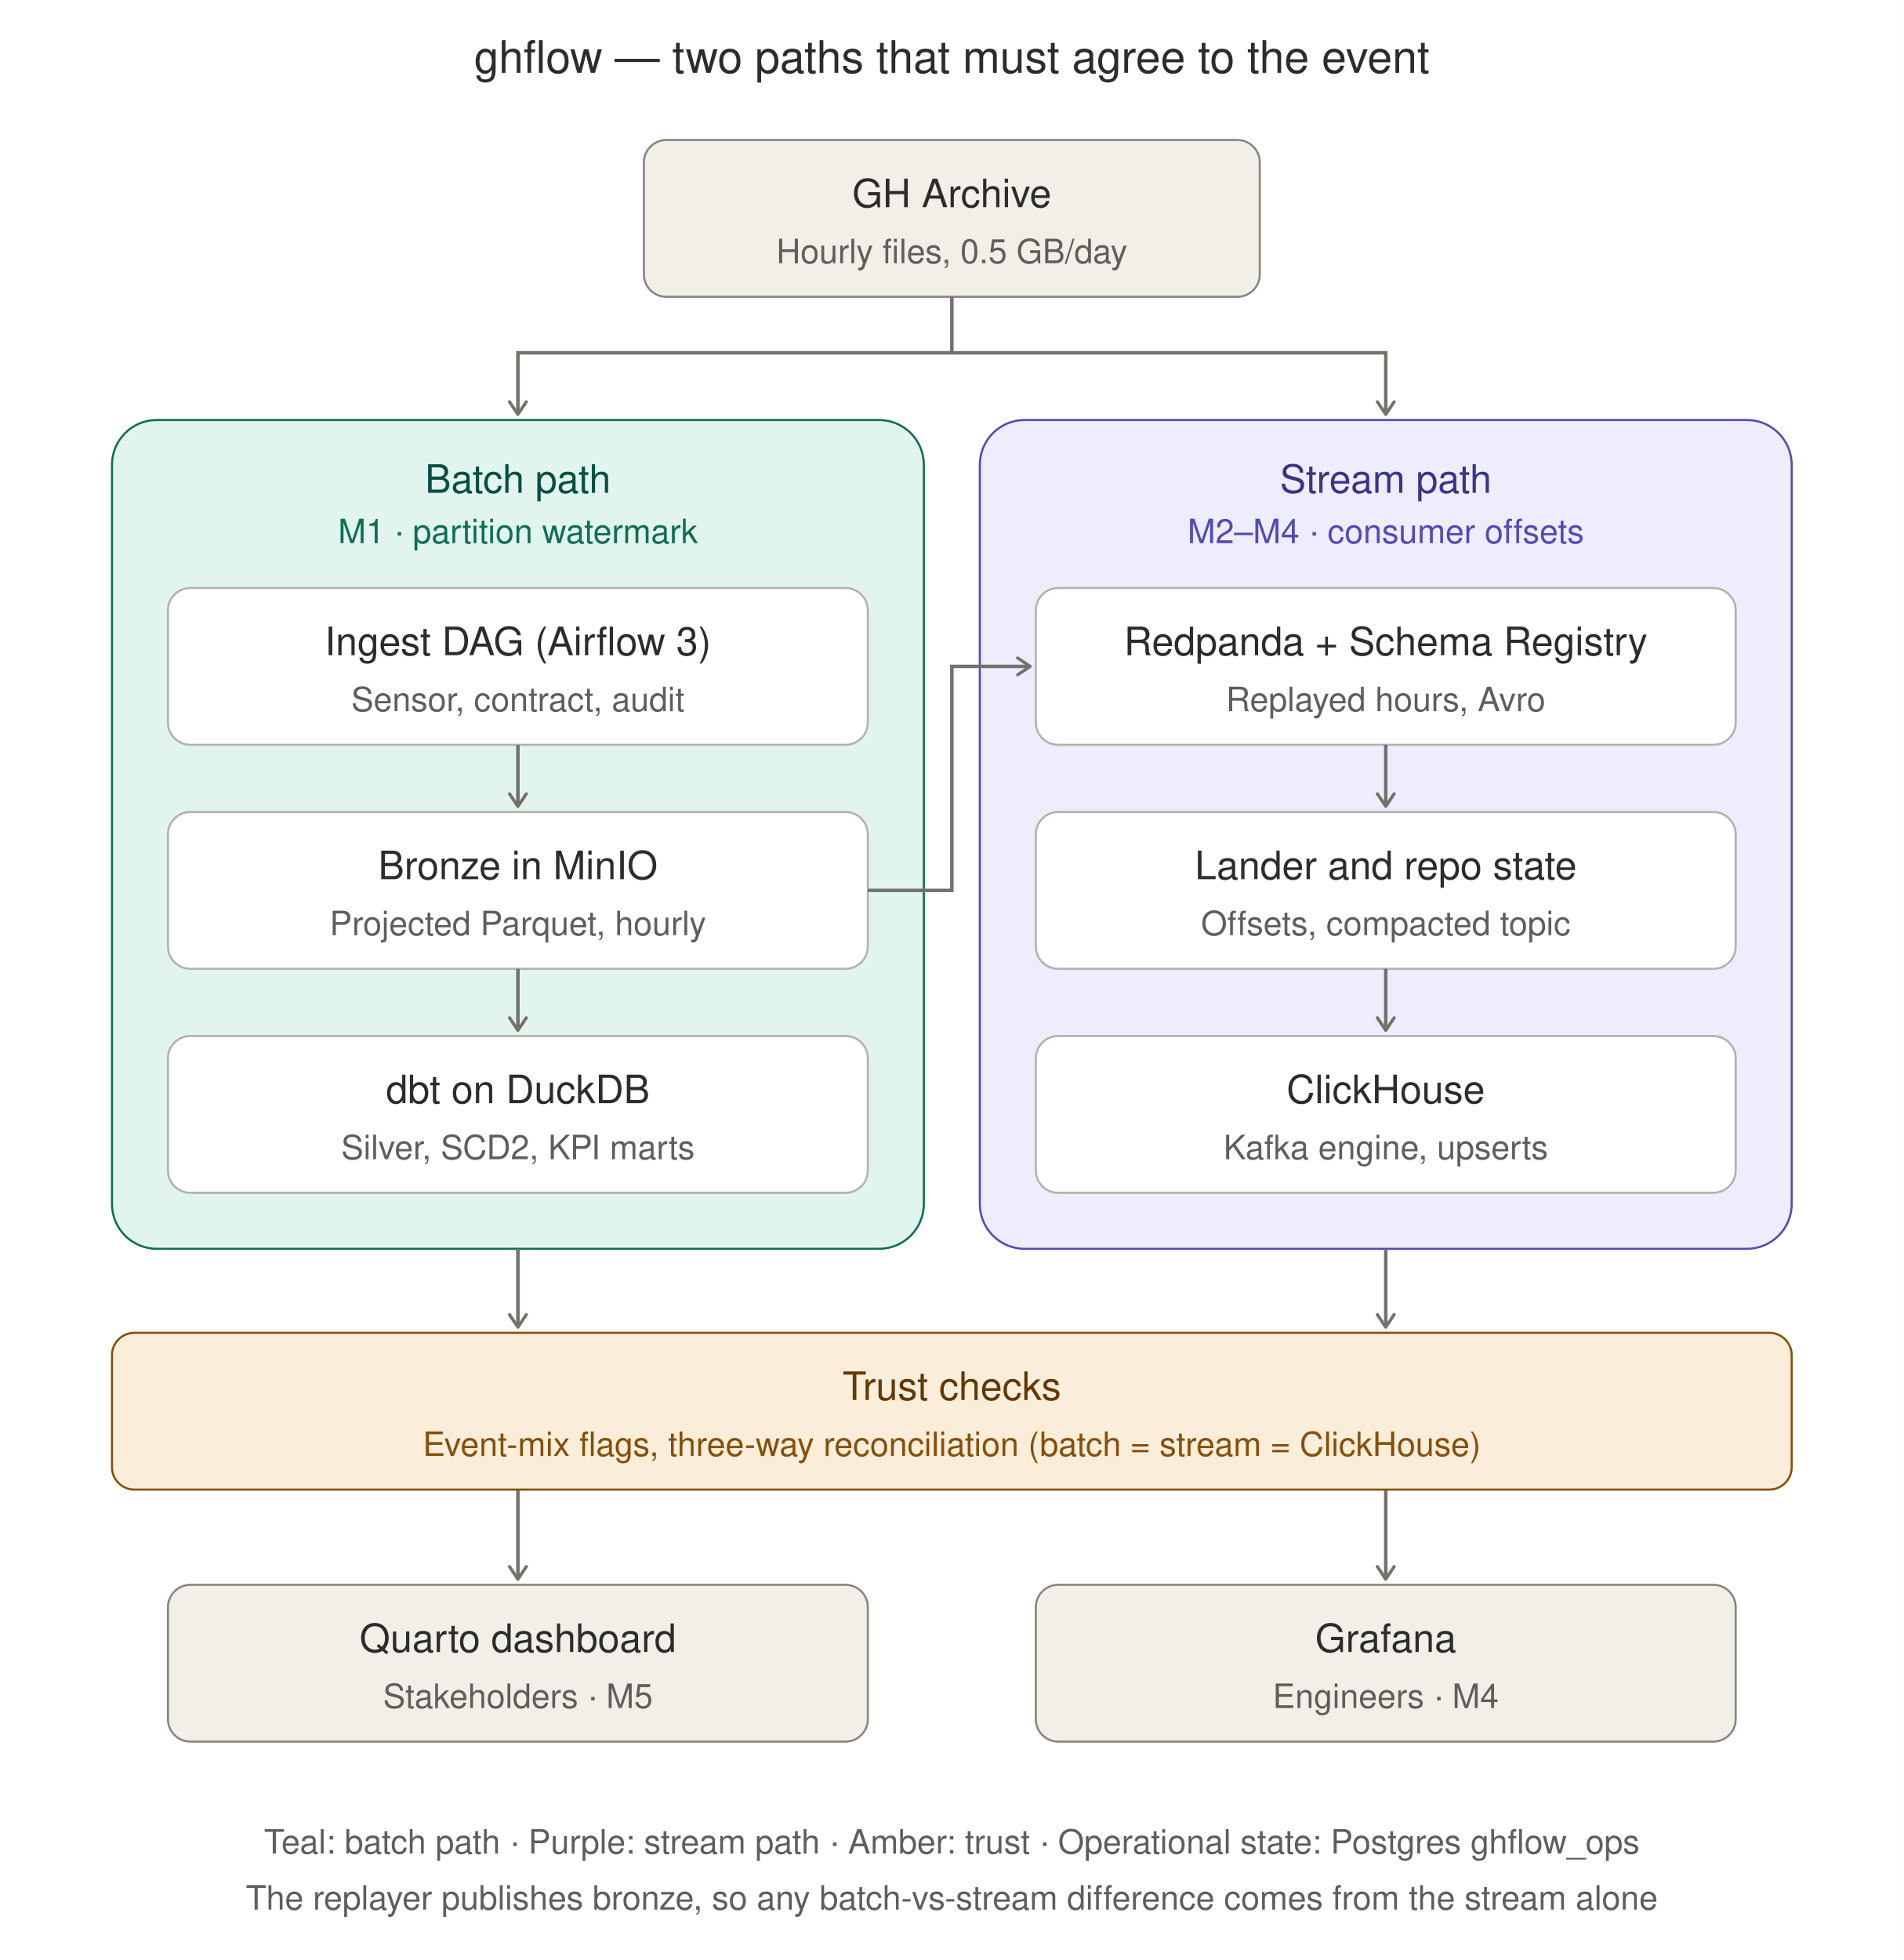
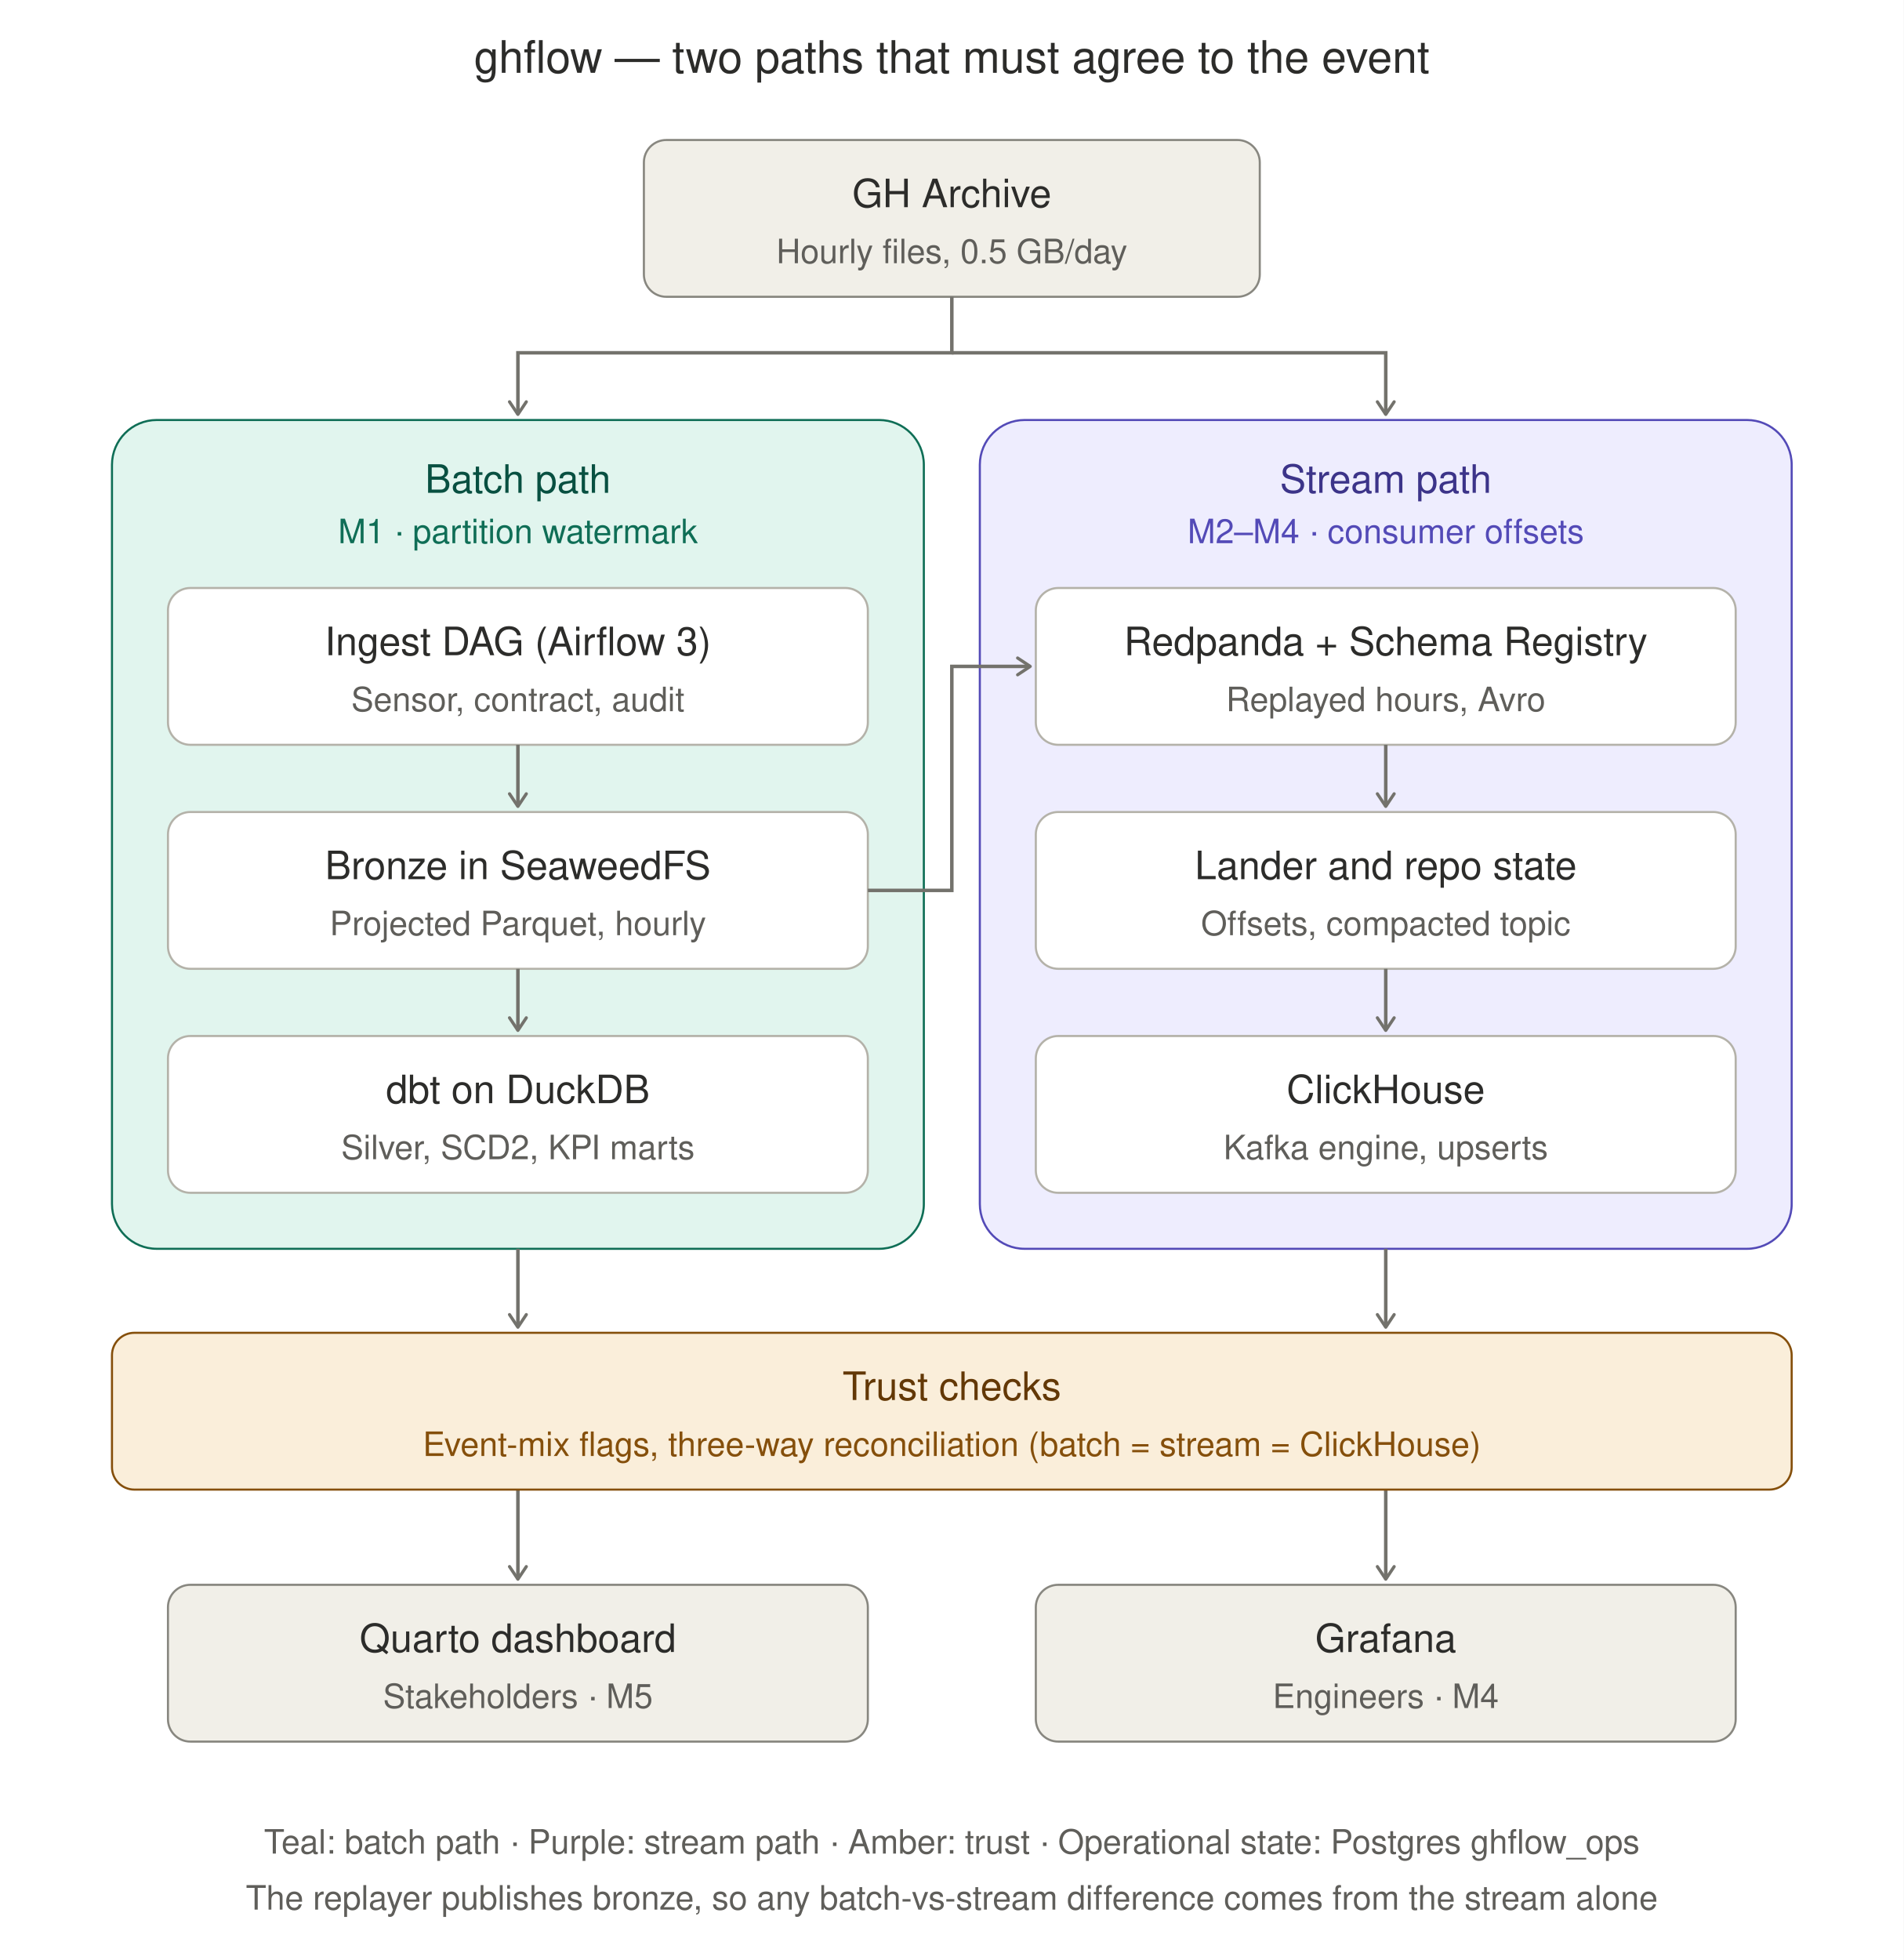
<svg xmlns="http://www.w3.org/2000/svg" width="680" height="700" viewBox="0 0 680 700" role="img" font-family="-apple-system, 'Segoe UI', Helvetica, Arial, sans-serif">
  <defs>
    <marker id="arrow" viewBox="0 0 10 10" refX="8" refY="5" markerWidth="6" markerHeight="6" orient="auto-start-reverse">
      <path d="M2 1L8 5L2 9" fill="none" stroke="#73726C" stroke-width="1.5" stroke-linecap="round" stroke-linejoin="round" />
    </marker>
  </defs>
  <rect x="0" y="0" width="680" height="700" fill="#FFFFFF" />
  <text x="340" y="26" text-anchor="middle" font-size="16" font-weight="500" fill="#2C2C2A">ghflow — two paths that must agree to the event</text>
  <g font-size="14">
    <rect x="230" y="50" width="220" height="56" rx="8" fill="#F1EFE8" stroke="#888780" stroke-width="0.75" />
    <text x="340" y="74" text-anchor="middle" font-weight="500" fill="#2C2C2A">GH Archive</text>
    <text x="340" y="94" text-anchor="middle" font-size="12" fill="#5F5E5A">Hourly files, 0.5 GB/day</text>
  </g>
  <g fill="none" stroke="#73726C" stroke-width="1.25">
    <path d="M340 106 L340 126 L185 126 L185 148" marker-end="url(#arrow)" />
    <path d="M340 126 L495 126 L495 148" marker-end="url(#arrow)" />
  </g>
  <rect x="40" y="150" width="290" height="296" rx="16" fill="#E1F5EE" stroke="#0F6E56" stroke-width="0.75" />
  <text x="185" y="176" text-anchor="middle" font-size="14" font-weight="500" fill="#085041">Batch path</text>
  <text x="185" y="194" text-anchor="middle" font-size="12" fill="#0F6E56">M1 · partition watermark</text>
  <rect x="350" y="150" width="290" height="296" rx="16" fill="#EEEDFE" stroke="#534AB7" stroke-width="0.75" />
  <text x="495" y="176" text-anchor="middle" font-size="14" font-weight="500" fill="#3C3489">Stream path</text>
  <text x="495" y="194" text-anchor="middle" font-size="12" fill="#534AB7">M2–M4 · consumer offsets</text>
  <g font-size="14">
    <rect x="60" y="210" width="250" height="56" rx="8" fill="#FFFFFF" stroke="#B4B2A9" stroke-width="0.75" />
    <text x="185" y="234" text-anchor="middle" font-weight="500" fill="#2C2C2A">Ingest DAG (Airflow 3)</text>
    <text x="185" y="254" text-anchor="middle" font-size="12" fill="#5F5E5A">Sensor, contract, audit</text>
    <rect x="60" y="290" width="250" height="56" rx="8" fill="#FFFFFF" stroke="#B4B2A9" stroke-width="0.75" />
-     <text x="185" y="314" text-anchor="middle" font-weight="500" fill="#2C2C2A">Bronze in MinIO</text>
+     <text x="185" y="314" text-anchor="middle" font-weight="500" fill="#2C2C2A">Bronze in SeaweedFS</text>
    <text x="185" y="334" text-anchor="middle" font-size="12" fill="#5F5E5A">Projected Parquet, hourly</text>
    <rect x="60" y="370" width="250" height="56" rx="8" fill="#FFFFFF" stroke="#B4B2A9" stroke-width="0.75" />
    <text x="185" y="394" text-anchor="middle" font-weight="500" fill="#2C2C2A">dbt on DuckDB</text>
    <text x="185" y="414" text-anchor="middle" font-size="12" fill="#5F5E5A">Silver, SCD2, KPI marts</text>
    <rect x="370" y="210" width="250" height="56" rx="8" fill="#FFFFFF" stroke="#B4B2A9" stroke-width="0.75" />
    <text x="495" y="234" text-anchor="middle" font-weight="500" fill="#2C2C2A">Redpanda + Schema Registry</text>
    <text x="495" y="254" text-anchor="middle" font-size="12" fill="#5F5E5A">Replayed hours, Avro</text>
    <rect x="370" y="290" width="250" height="56" rx="8" fill="#FFFFFF" stroke="#B4B2A9" stroke-width="0.75" />
    <text x="495" y="314" text-anchor="middle" font-weight="500" fill="#2C2C2A">Lander and repo state</text>
    <text x="495" y="334" text-anchor="middle" font-size="12" fill="#5F5E5A">Offsets, compacted topic</text>
    <rect x="370" y="370" width="250" height="56" rx="8" fill="#FFFFFF" stroke="#B4B2A9" stroke-width="0.75" />
    <text x="495" y="394" text-anchor="middle" font-weight="500" fill="#2C2C2A">ClickHouse</text>
    <text x="495" y="414" text-anchor="middle" font-size="12" fill="#5F5E5A">Kafka engine, upserts</text>
  </g>
  <g fill="none" stroke="#73726C" stroke-width="1.25">
    <path d="M185 266 L185 288" marker-end="url(#arrow)" />
    <path d="M185 346 L185 368" marker-end="url(#arrow)" />
    <path d="M495 266 L495 288" marker-end="url(#arrow)" />
    <path d="M495 346 L495 368" marker-end="url(#arrow)" />
    <path d="M310 318 L340 318 L340 238 L368 238" marker-end="url(#arrow)" />
    <path d="M185 446 L185 474" marker-end="url(#arrow)" />
    <path d="M495 446 L495 474" marker-end="url(#arrow)" />
    <path d="M185 532 L185 564" marker-end="url(#arrow)" />
    <path d="M495 532 L495 564" marker-end="url(#arrow)" />
  </g>
  <g font-size="14">
    <rect x="40" y="476" width="600" height="56" rx="8" fill="#FAEEDA" stroke="#854F0B" stroke-width="0.75" />
    <text x="340" y="500" text-anchor="middle" font-weight="500" fill="#633806">Trust checks</text>
    <text x="340" y="520" text-anchor="middle" font-size="12" fill="#854F0B">Event-mix flags, three-way reconciliation (batch = stream = ClickHouse)</text>
    <rect x="60" y="566" width="250" height="56" rx="8" fill="#F1EFE8" stroke="#888780" stroke-width="0.75" />
    <text x="185" y="590" text-anchor="middle" font-weight="500" fill="#2C2C2A">Quarto dashboard</text>
    <text x="185" y="610" text-anchor="middle" font-size="12" fill="#5F5E5A">Stakeholders · M5</text>
    <rect x="370" y="566" width="250" height="56" rx="8" fill="#F1EFE8" stroke="#888780" stroke-width="0.75" />
    <text x="495" y="590" text-anchor="middle" font-weight="500" fill="#2C2C2A">Grafana</text>
    <text x="495" y="610" text-anchor="middle" font-size="12" fill="#5F5E5A">Engineers · M4</text>
  </g>
  <text x="340" y="662" text-anchor="middle" font-size="12" fill="#5F5E5A">Teal: batch path · Purple: stream path · Amber: trust · Operational state: Postgres ghflow_ops</text>
  <text x="340" y="682" text-anchor="middle" font-size="12" fill="#5F5E5A">The replayer publishes bronze, so any batch-vs-stream difference comes from the stream alone</text>
</svg>
